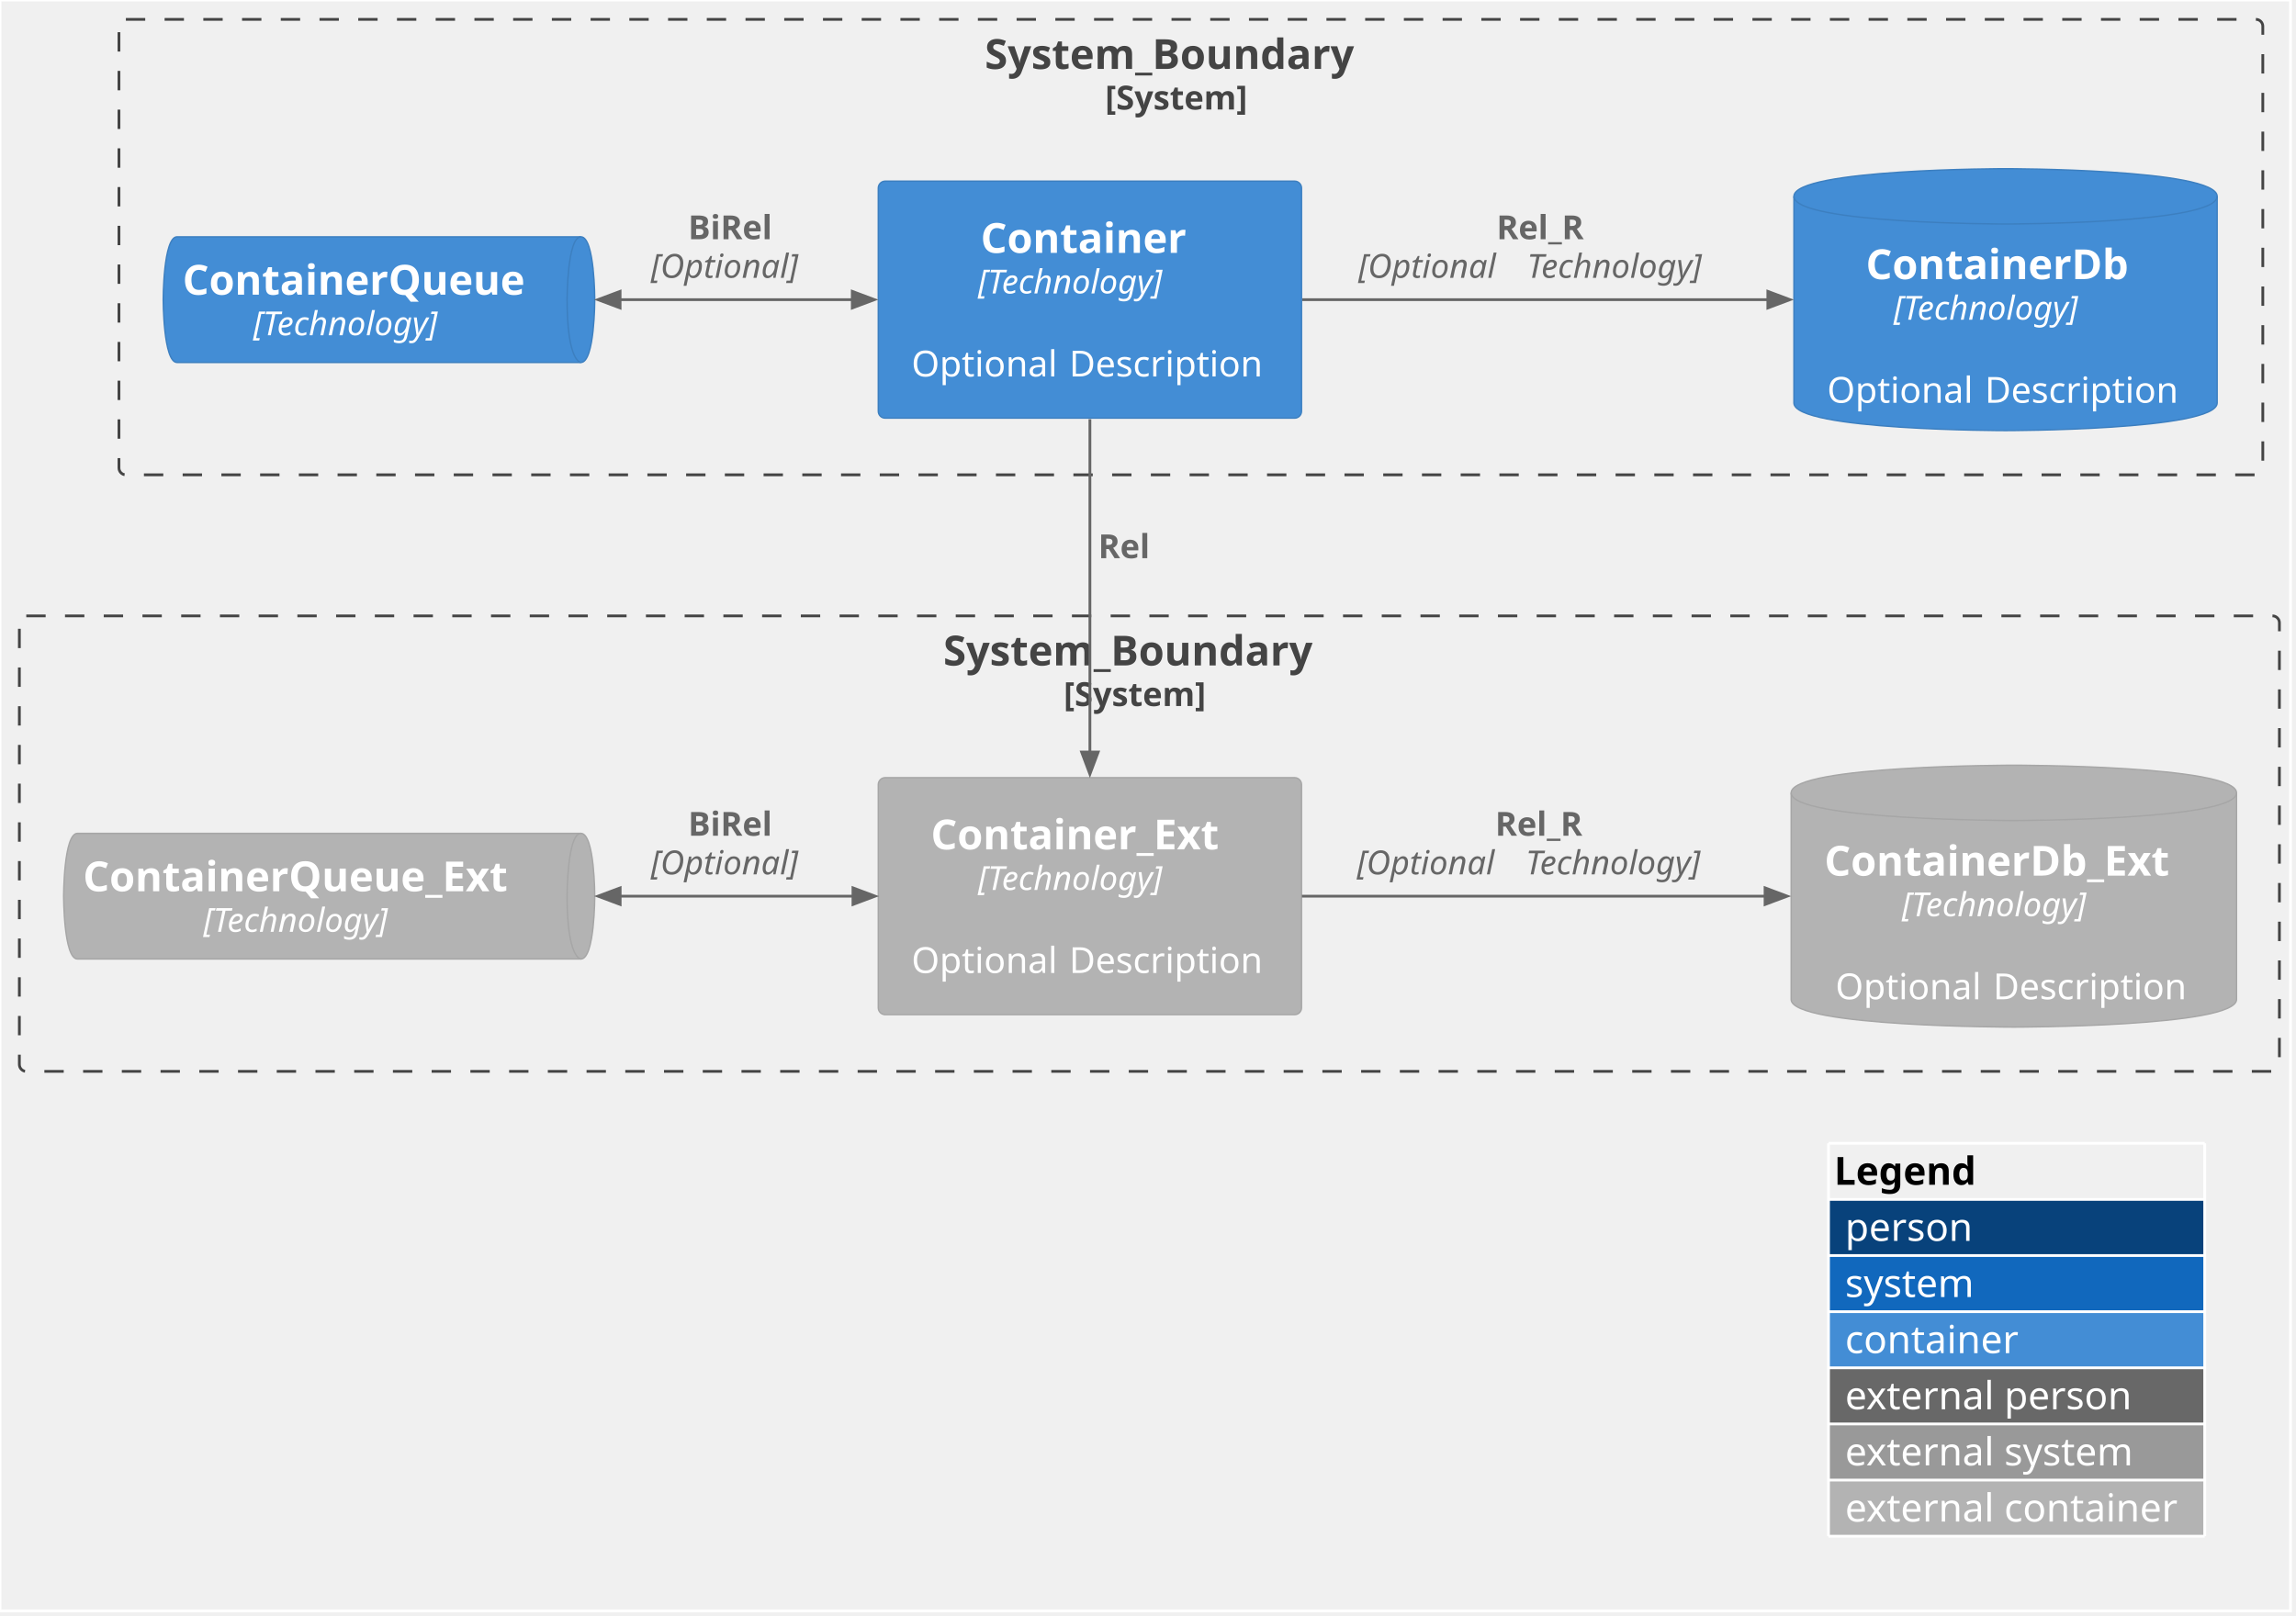
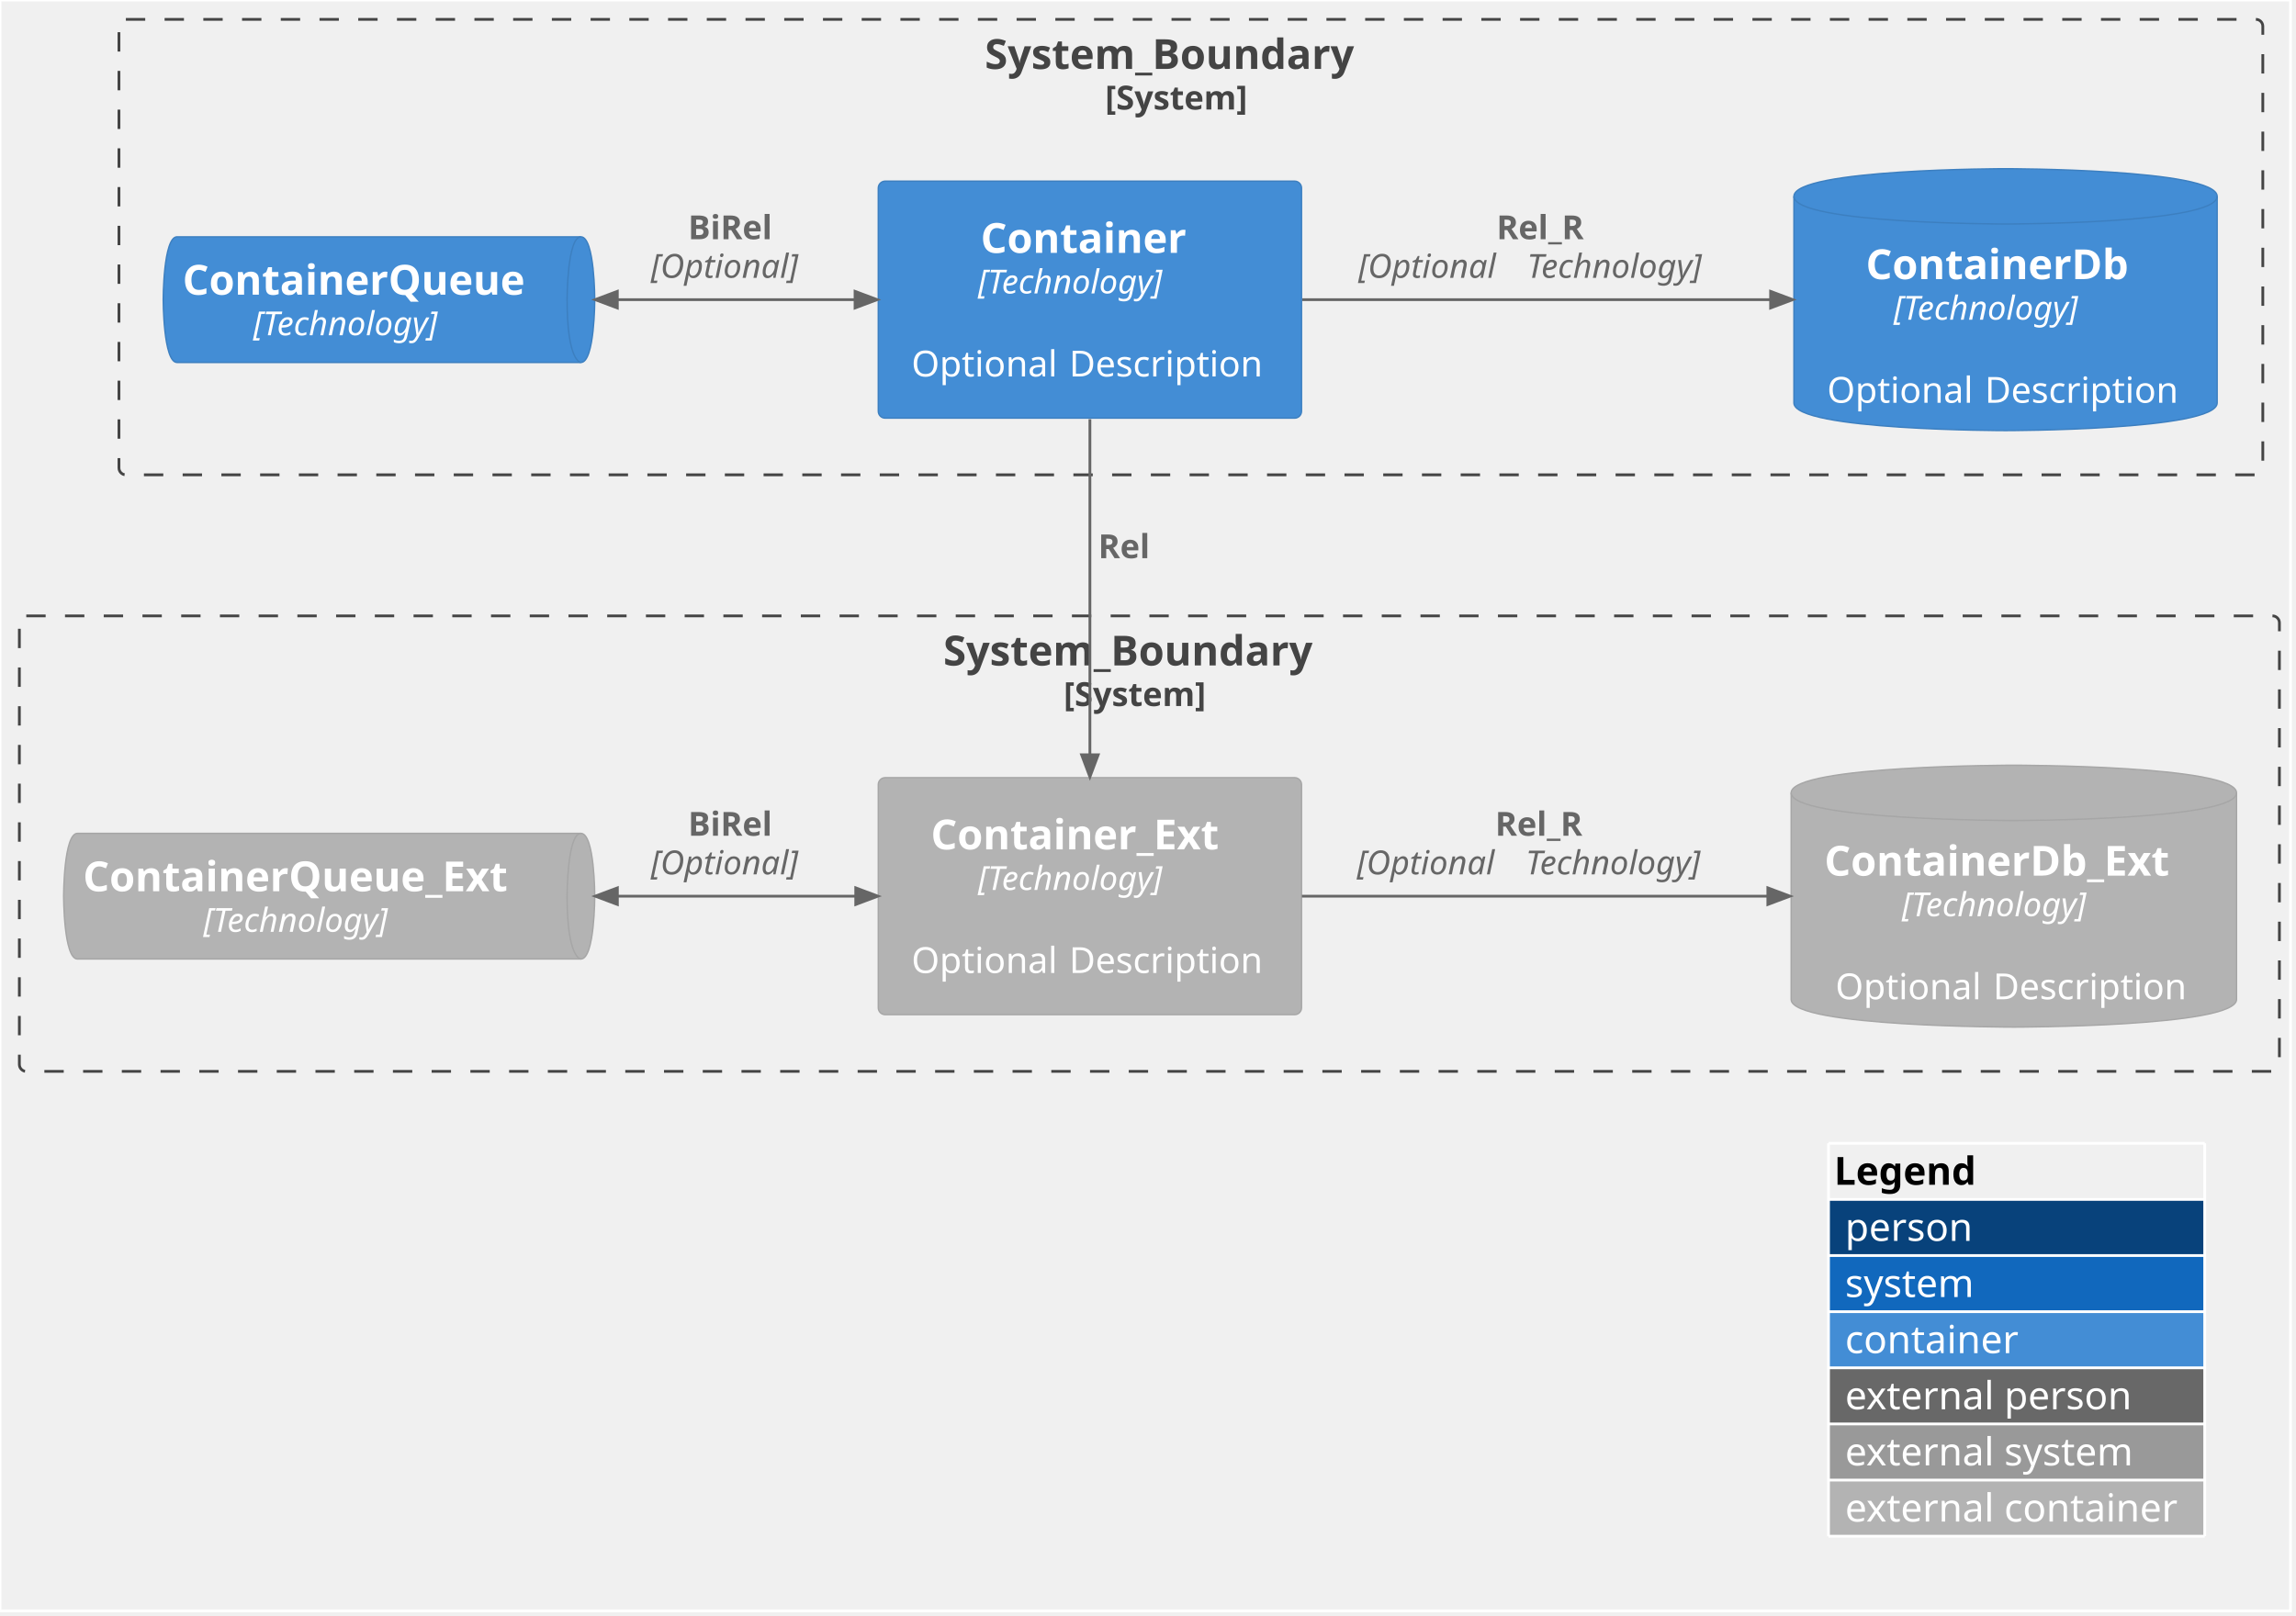
<svg xmlns="http://www.w3.org/2000/svg" contentStyleType="text/css" height="584px" preserveAspectRatio="none" style="width:830px;height:584px;" version="1.1" viewBox="0 0 830 584" width="830px" zoomAndPan="magnify">
  <defs />
  <g>
    <rect fill="none" height="582.468" style="stroke:#FFFFFF;stroke-width:1.0;" width="828" x="0" y="0" />
    <g id="cluster_boundary1">
      <rect fill="none" height="164.69" rx="2.5" ry="2.5" style="stroke:#444444;stroke-width:1.0;stroke-dasharray:7.0,7.0;" width="775" x="43" y="7" />
      <text fill="#444444" font-family="sans-serif" font-size="15" font-weight="bold" lengthAdjust="spacing" textLength="149" x="356" y="24.923">System_Boundary</text>
      <text fill="#444444" font-family="sans-serif" font-size="12" font-weight="bold" lengthAdjust="spacing" textLength="62" x="399.5" y="39.6">[System]</text>
    </g>
    <g id="cluster_boundary2">
      <rect fill="none" height="164.7" rx="2.5" ry="2.5" style="stroke:#444444;stroke-width:1.0;stroke-dasharray:7.0,7.0;" width="817" x="7" y="222.69" />
      <text fill="#444444" font-family="sans-serif" font-size="15" font-weight="bold" lengthAdjust="spacing" textLength="149" x="341" y="240.613">System_Boundary</text>
      <text fill="#444444" font-family="sans-serif" font-size="12" font-weight="bold" lengthAdjust="spacing" textLength="62" x="384.5" y="255.29">[System]</text>
    </g>
    <g id="elem_container1">
      <rect fill="#438DD5" height="85.695" rx="2.5" ry="2.5" style="stroke:#3C7FC0;stroke-width:0.5;" width="153" x="317.5" y="65.5" />
      <text fill="#FFFFFF" font-family="sans-serif" font-size="15" font-weight="bold" lengthAdjust="spacing" textLength="79" x="354.5" y="91.423">Container</text>
      <text fill="#FFFFFF" font-family="sans-serif" font-size="12" font-style="italic" lengthAdjust="spacing" textLength="81" x="353.5" y="106.1">[Technology]</text>
      <text fill="#FFFFFF" font-family="sans-serif" font-size="13" lengthAdjust="spacing" textLength="4" x="392" y="120.997"> </text>
      <text fill="#FFFFFF" font-family="sans-serif" font-size="13" lengthAdjust="spacing" textLength="53" x="329.5" y="136.129">Optional</text>
      <text fill="#FFFFFF" font-family="sans-serif" font-size="13" lengthAdjust="spacing" textLength="4" x="382.5" y="136.129"> </text>
      <text fill="#FFFFFF" font-family="sans-serif" font-size="13" lengthAdjust="spacing" textLength="72" x="386.5" y="136.129">Description</text>
    </g>
    <g id="elem_cqueue">
      <path d="M64,85.63 L210,85.63 C215,85.63 215,108.345 215,108.345 C215,108.345 215,131.06 210,131.06 L64,131.06 C59,131.06 59,108.345 59,108.345 C59,108.345 59,85.63 64,85.63 " fill="#438DD5" style="stroke:#3C7FC0;stroke-width:0.5;" />
      <path d="M210,85.63 C205,85.63 205,108.345 205,108.345 C205,131.06 210,131.06 210,131.06 " fill="none" style="stroke:#3C7FC0;stroke-width:0.5;" />
      <text fill="#FFFFFF" font-family="sans-serif" font-size="15" font-weight="bold" lengthAdjust="spacing" textLength="132" x="66" y="106.553">ContainerQueue</text>
      <text fill="#FFFFFF" font-family="sans-serif" font-size="12" font-style="italic" lengthAdjust="spacing" textLength="81" x="91.5" y="121.23">[Technology]</text>
    </g>
    <g id="elem_cdb">
      <path d="M648.5,71 C648.5,61 725,61 725,61 C725,61 801.5,61 801.5,71 L801.5,145.695 C801.5,155.695 725,155.695 725,155.695 C725,155.695 648.5,155.695 648.5,145.695 L648.5,71 " fill="#438DD5" style="stroke:#3C7FC0;stroke-width:0.5;" />
      <path d="M648.5,71 C648.5,81 725,81 725,81 C725,81 801.5,81 801.5,71 " fill="none" style="stroke:#3C7FC0;stroke-width:0.5;" />
      <text fill="#FFFFFF" font-family="sans-serif" font-size="15" font-weight="bold" lengthAdjust="spacing" textLength="101" x="674.5" y="100.923">ContainerDb</text>
      <text fill="#FFFFFF" font-family="sans-serif" font-size="12" font-style="italic" lengthAdjust="spacing" textLength="81" x="684.5" y="115.6">[Technology]</text>
      <text fill="#FFFFFF" font-family="sans-serif" font-size="13" lengthAdjust="spacing" textLength="4" x="723" y="130.497"> </text>
      <text fill="#FFFFFF" font-family="sans-serif" font-size="13" lengthAdjust="spacing" textLength="53" x="660.5" y="145.629">Optional</text>
      <text fill="#FFFFFF" font-family="sans-serif" font-size="13" lengthAdjust="spacing" textLength="4" x="713.5" y="145.629"> </text>
      <text fill="#FFFFFF" font-family="sans-serif" font-size="13" lengthAdjust="spacing" textLength="72" x="717.5" y="145.629">Description</text>
    </g>
    <g id="elem_container2">
      <rect fill="#B3B3B3" height="85.695" rx="2.5" ry="2.5" style="stroke:#A6A6A6;stroke-width:0.5;" width="153" x="317.5" y="281.19" />
      <text fill="#FFFFFF" font-family="sans-serif" font-size="15" font-weight="bold" lengthAdjust="spacing" textLength="115" x="336.5" y="307.113">Container_Ext</text>
      <text fill="#FFFFFF" font-family="sans-serif" font-size="12" font-style="italic" lengthAdjust="spacing" textLength="81" x="353.5" y="321.79">[Technology]</text>
      <text fill="#FFFFFF" font-family="sans-serif" font-size="13" lengthAdjust="spacing" textLength="4" x="392" y="336.687"> </text>
      <text fill="#FFFFFF" font-family="sans-serif" font-size="13" lengthAdjust="spacing" textLength="53" x="329.5" y="351.819">Optional</text>
      <text fill="#FFFFFF" font-family="sans-serif" font-size="13" lengthAdjust="spacing" textLength="4" x="382.5" y="351.819"> </text>
      <text fill="#FFFFFF" font-family="sans-serif" font-size="13" lengthAdjust="spacing" textLength="72" x="386.5" y="351.819">Description</text>
    </g>
    <g id="elem_cqueue2">
      <path d="M28,301.33 L210,301.33 C215,301.33 215,324.045 215,324.045 C215,324.045 215,346.76 210,346.76 L28,346.76 C23,346.76 23,324.045 23,324.045 C23,324.045 23,301.33 28,301.33 " fill="#B3B3B3" style="stroke:#A6A6A6;stroke-width:0.5;" />
      <path d="M210,301.33 C205,301.33 205,324.045 205,324.045 C205,346.76 210,346.76 210,346.76 " fill="none" style="stroke:#A6A6A6;stroke-width:0.5;" />
      <text fill="#FFFFFF" font-family="sans-serif" font-size="15" font-weight="bold" lengthAdjust="spacing" textLength="168" x="30" y="322.253">ContainerQueue_Ext</text>
      <text fill="#FFFFFF" font-family="sans-serif" font-size="12" font-style="italic" lengthAdjust="spacing" textLength="81" x="73.5" y="336.93">[Technology]</text>
    </g>
    <g id="elem_cdb2">
      <path d="M647.5,286.69 C647.5,276.69 728,276.69 728,276.69 C728,276.69 808.5,276.69 808.5,286.69 L808.5,361.385 C808.5,371.385 728,371.385 728,371.385 C728,371.385 647.5,371.385 647.5,361.385 L647.5,286.69 " fill="#B3B3B3" style="stroke:#A6A6A6;stroke-width:0.5;" />
      <path d="M647.5,286.69 C647.5,296.69 728,296.69 728,296.69 C728,296.69 808.5,296.69 808.5,286.69 " fill="none" style="stroke:#A6A6A6;stroke-width:0.5;" />
      <text fill="#FFFFFF" font-family="sans-serif" font-size="15" font-weight="bold" lengthAdjust="spacing" textLength="137" x="659.5" y="316.613">ContainerDb_Ext</text>
      <text fill="#FFFFFF" font-family="sans-serif" font-size="12" font-style="italic" lengthAdjust="spacing" textLength="81" x="687.5" y="331.29">[Technology]</text>
      <text fill="#FFFFFF" font-family="sans-serif" font-size="13" lengthAdjust="spacing" textLength="4" x="726" y="346.187"> </text>
      <text fill="#FFFFFF" font-family="sans-serif" font-size="13" lengthAdjust="spacing" textLength="53" x="663.5" y="361.319">Optional</text>
      <text fill="#FFFFFF" font-family="sans-serif" font-size="13" lengthAdjust="spacing" textLength="4" x="716.5" y="361.319"> </text>
      <text fill="#FFFFFF" font-family="sans-serif" font-size="13" lengthAdjust="spacing" textLength="72" x="720.5" y="361.319">Description</text>
    </g>
    <g id="link_container1_cdb">
-       <path d="M470.77,108.35 C521.14,108.35 587.08,108.35 639.18,108.35 " fill="none" id="container1-to-cdb" style="stroke:#666666;stroke-width:1.0;" />
-       <polygon fill="#666666" points="647.07,108.35,639.07,105.35,639.07,111.35,647.07,108.35" style="stroke:#666666;stroke-width:1.0;" />
+       <path d="M470.77,108.35 C524.05,108.35 586.76,108.35 640.07,108.35 " fill="none" id="container1-to-cdb" style="stroke:#666666;stroke-width:1.0;" />
+       <polygon fill="#666666" points="648.07,108.35,640.07,105.35,640.07,111.35,648.07,108.35" style="stroke:#666666;stroke-width:1.0;" />
      <text fill="#666666" font-family="sans-serif" font-size="12" font-weight="bold" lengthAdjust="spacing" textLength="37" x="541" y="86.489">Rel_R</text>
      <text fill="#666666" font-family="sans-serif" font-size="12" font-style="italic" lengthAdjust="spacing" textLength="57" x="491" y="100.457">[Optional</text>
      <text fill="#666666" font-family="sans-serif" font-size="12" font-style="italic" lengthAdjust="spacing" textLength="4" x="548" y="100.457"> </text>
      <text fill="#666666" font-family="sans-serif" font-size="12" font-style="italic" lengthAdjust="spacing" textLength="76" x="552" y="100.457">Technology]</text>
    </g>
    <g id="link_cqueue_container1">
-       <path d="M223.99,108.35 C251.23,108.35 281.25,108.35 308.4,108.35 " fill="none" id="cqueue-container1" style="stroke:#666666;stroke-width:1.0;" />
-       <polygon fill="#666666" points="216.16,108.35,224.16,111.35,224.16,105.35,216.16,108.35" style="stroke:#666666;stroke-width:1.0;" />
-       <polygon fill="#666666" points="316.1,108.35,308.1,105.35,308.1,111.35,316.1,108.35" style="stroke:#666666;stroke-width:1.0;" />
+       <path d="M223.16,108.35 C255.5,108.35 276.89,108.35 309.1,108.35 " fill="none" id="cqueue-container1" style="stroke:#666666;stroke-width:1.0;" />
+       <polygon fill="#666666" points="215.16,108.35,223.16,111.35,223.16,105.35,215.16,108.35" style="stroke:#666666;stroke-width:1.0;" />
+       <polygon fill="#666666" points="317.1,108.35,309.1,105.35,309.1,111.35,317.1,108.35" style="stroke:#666666;stroke-width:1.0;" />
      <text fill="#666666" font-family="sans-serif" font-size="12" font-weight="bold" lengthAdjust="spacing" textLength="35" x="248.75" y="86.489">BiRel</text>
      <text fill="#666666" font-family="sans-serif" font-size="12" font-style="italic" lengthAdjust="spacing" textLength="62" x="235.25" y="100.457">[Optional]</text>
    </g>
    <g id="link_container2_cdb2">
-       <path d="M470.63,324.04 C520.51,324.04 585.79,324.04 638.12,324.04 " fill="none" id="container2-to-cdb2" style="stroke:#666666;stroke-width:1.0;" />
-       <polygon fill="#666666" points="646.07,324.04,638.07,321.04,638.07,327.04,646.07,324.04" style="stroke:#666666;stroke-width:1.0;" />
+       <path d="M470.63,324.04 C523.4,324.04 585.4,324.04 639.07,324.04 " fill="none" id="container2-to-cdb2" style="stroke:#666666;stroke-width:1.0;" />
+       <polygon fill="#666666" points="647.07,324.04,639.07,321.04,639.07,327.04,647.07,324.04" style="stroke:#666666;stroke-width:1.0;" />
      <text fill="#666666" font-family="sans-serif" font-size="12" font-weight="bold" lengthAdjust="spacing" textLength="37" x="540.5" y="302.179">Rel_R</text>
      <text fill="#666666" font-family="sans-serif" font-size="12" font-style="italic" lengthAdjust="spacing" textLength="57" x="490.5" y="316.147">[Optional</text>
      <text fill="#666666" font-family="sans-serif" font-size="12" font-style="italic" lengthAdjust="spacing" textLength="4" x="547.5" y="316.147"> </text>
      <text fill="#666666" font-family="sans-serif" font-size="12" font-style="italic" lengthAdjust="spacing" textLength="76" x="551.5" y="316.147">Technology]</text>
    </g>
    <g id="link_cqueue2_container2">
-       <path d="M223.88,324.04 C251.81,324.04 281.64,324.04 308.4,324.04 " fill="none" id="cqueue2-container2" style="stroke:#666666;stroke-width:1.0;" />
-       <polygon fill="#666666" points="216.18,324.04,224.18,327.04,224.18,321.04,216.18,324.04" style="stroke:#666666;stroke-width:1.0;" />
-       <polygon fill="#666666" points="316.35,324.04,308.35,321.04,308.35,327.04,316.35,324.04" style="stroke:#666666;stroke-width:1.0;" />
+       <path d="M223.18,324.04 C256.64,324.04 277.69,324.04 309.35,324.04 " fill="none" id="cqueue2-container2" style="stroke:#666666;stroke-width:1.0;" />
+       <polygon fill="#666666" points="215.18,324.04,223.18,327.04,223.18,321.04,215.18,324.04" style="stroke:#666666;stroke-width:1.0;" />
+       <polygon fill="#666666" points="317.35,324.04,309.35,321.04,309.35,327.04,317.35,324.04" style="stroke:#666666;stroke-width:1.0;" />
      <text fill="#666666" font-family="sans-serif" font-size="12" font-weight="bold" lengthAdjust="spacing" textLength="35" x="248.75" y="302.179">BiRel</text>
      <text fill="#666666" font-family="sans-serif" font-size="12" font-style="italic" lengthAdjust="spacing" textLength="62" x="235.25" y="316.147">[Optional]</text>
    </g>
    <g id="link_container1_container2">
-       <path d="M394,151.57 C394,186.25 394,235.49 394,272.31 " fill="none" id="container1-to-container2" style="stroke:#666666;stroke-width:1.0;" />
-       <polygon fill="#666666" points="394,279.91,397,271.91,391,271.91,394,279.91" style="stroke:#666666;stroke-width:1.0;" />
+       <path d="M394,151.57 C394,189.03 394,235.47 394,272.91 " fill="none" id="container1-to-container2" style="stroke:#666666;stroke-width:1.0;" />
+       <polygon fill="#666666" points="394,280.91,397,272.91,391,272.91,394,280.91" style="stroke:#666666;stroke-width:1.0;" />
      <text fill="#666666" font-family="sans-serif" font-size="12" font-weight="bold" lengthAdjust="spacing" textLength="22" x="397" y="201.829">Rel</text>
    </g>
    <text fill="#000000" font-family="sans-serif" font-size="14" font-weight="bold" lengthAdjust="spacing" textLength="59" x="663" y="428.385">Legend</text>
    <text fill="#FFFFFF" font-family="sans-serif" font-size="14" lengthAdjust="spacing" textLength="4" x="722" y="428.385"> </text>
    <rect fill="#08427B" height="20.297" style="stroke:none;stroke-width:1.0;" width="136" x="661" y="433.687" />
    <text fill="#FFFFFF" font-family="sans-serif" font-size="14" lengthAdjust="spacing" textLength="49" x="667" y="448.682">person</text>
    <rect fill="#1168BD" height="20.297" style="stroke:none;stroke-width:1.0;" width="136" x="661" y="453.984" />
    <text fill="#FFFFFF" font-family="sans-serif" font-size="14" lengthAdjust="spacing" textLength="50" x="667" y="468.979">system</text>
    <rect fill="#438DD5" height="20.297" style="stroke:none;stroke-width:1.0;" width="136" x="661" y="474.281" />
    <text fill="#FFFFFF" font-family="sans-serif" font-size="14" lengthAdjust="spacing" textLength="65" x="667" y="489.276">container</text>
    <rect fill="#686868" height="20.297" style="stroke:none;stroke-width:1.0;" width="136" x="661" y="494.577" />
    <text fill="#FFFFFF" font-family="sans-serif" font-size="14" lengthAdjust="spacing" textLength="108" x="667" y="509.573">external person</text>
    <rect fill="#999999" height="20.297" style="stroke:none;stroke-width:1.0;" width="136" x="661" y="514.874" />
    <text fill="#FFFFFF" font-family="sans-serif" font-size="14" lengthAdjust="spacing" textLength="109" x="667" y="529.87">external system</text>
    <rect fill="#B3B3B3" height="20.297" style="stroke:none;stroke-width:1.0;" width="136" x="661" y="535.171" />
    <text fill="#FFFFFF" font-family="sans-serif" font-size="14" lengthAdjust="spacing" textLength="124" x="667" y="550.166">external container</text>
    <line style="stroke:#FFFFFF;stroke-width:1.0;" x1="661" x2="797" y1="413.39" y2="413.39" />
    <line style="stroke:#FFFFFF;stroke-width:1.0;" x1="661" x2="797" y1="433.687" y2="433.687" />
    <line style="stroke:#FFFFFF;stroke-width:1.0;" x1="661" x2="797" y1="453.984" y2="453.984" />
    <line style="stroke:#FFFFFF;stroke-width:1.0;" x1="661" x2="797" y1="474.281" y2="474.281" />
    <line style="stroke:#FFFFFF;stroke-width:1.0;" x1="661" x2="797" y1="494.577" y2="494.577" />
    <line style="stroke:#FFFFFF;stroke-width:1.0;" x1="661" x2="797" y1="514.874" y2="514.874" />
    <line style="stroke:#FFFFFF;stroke-width:1.0;" x1="661" x2="797" y1="535.171" y2="535.171" />
    <line style="stroke:#FFFFFF;stroke-width:1.0;" x1="661" x2="797" y1="555.468" y2="555.468" />
    <line style="stroke:#FFFFFF;stroke-width:1.0;" x1="661" x2="661" y1="413.39" y2="555.468" />
    <line style="stroke:#FFFFFF;stroke-width:1.0;" x1="797" x2="797" y1="413.39" y2="555.468" />
  </g>
</svg>
